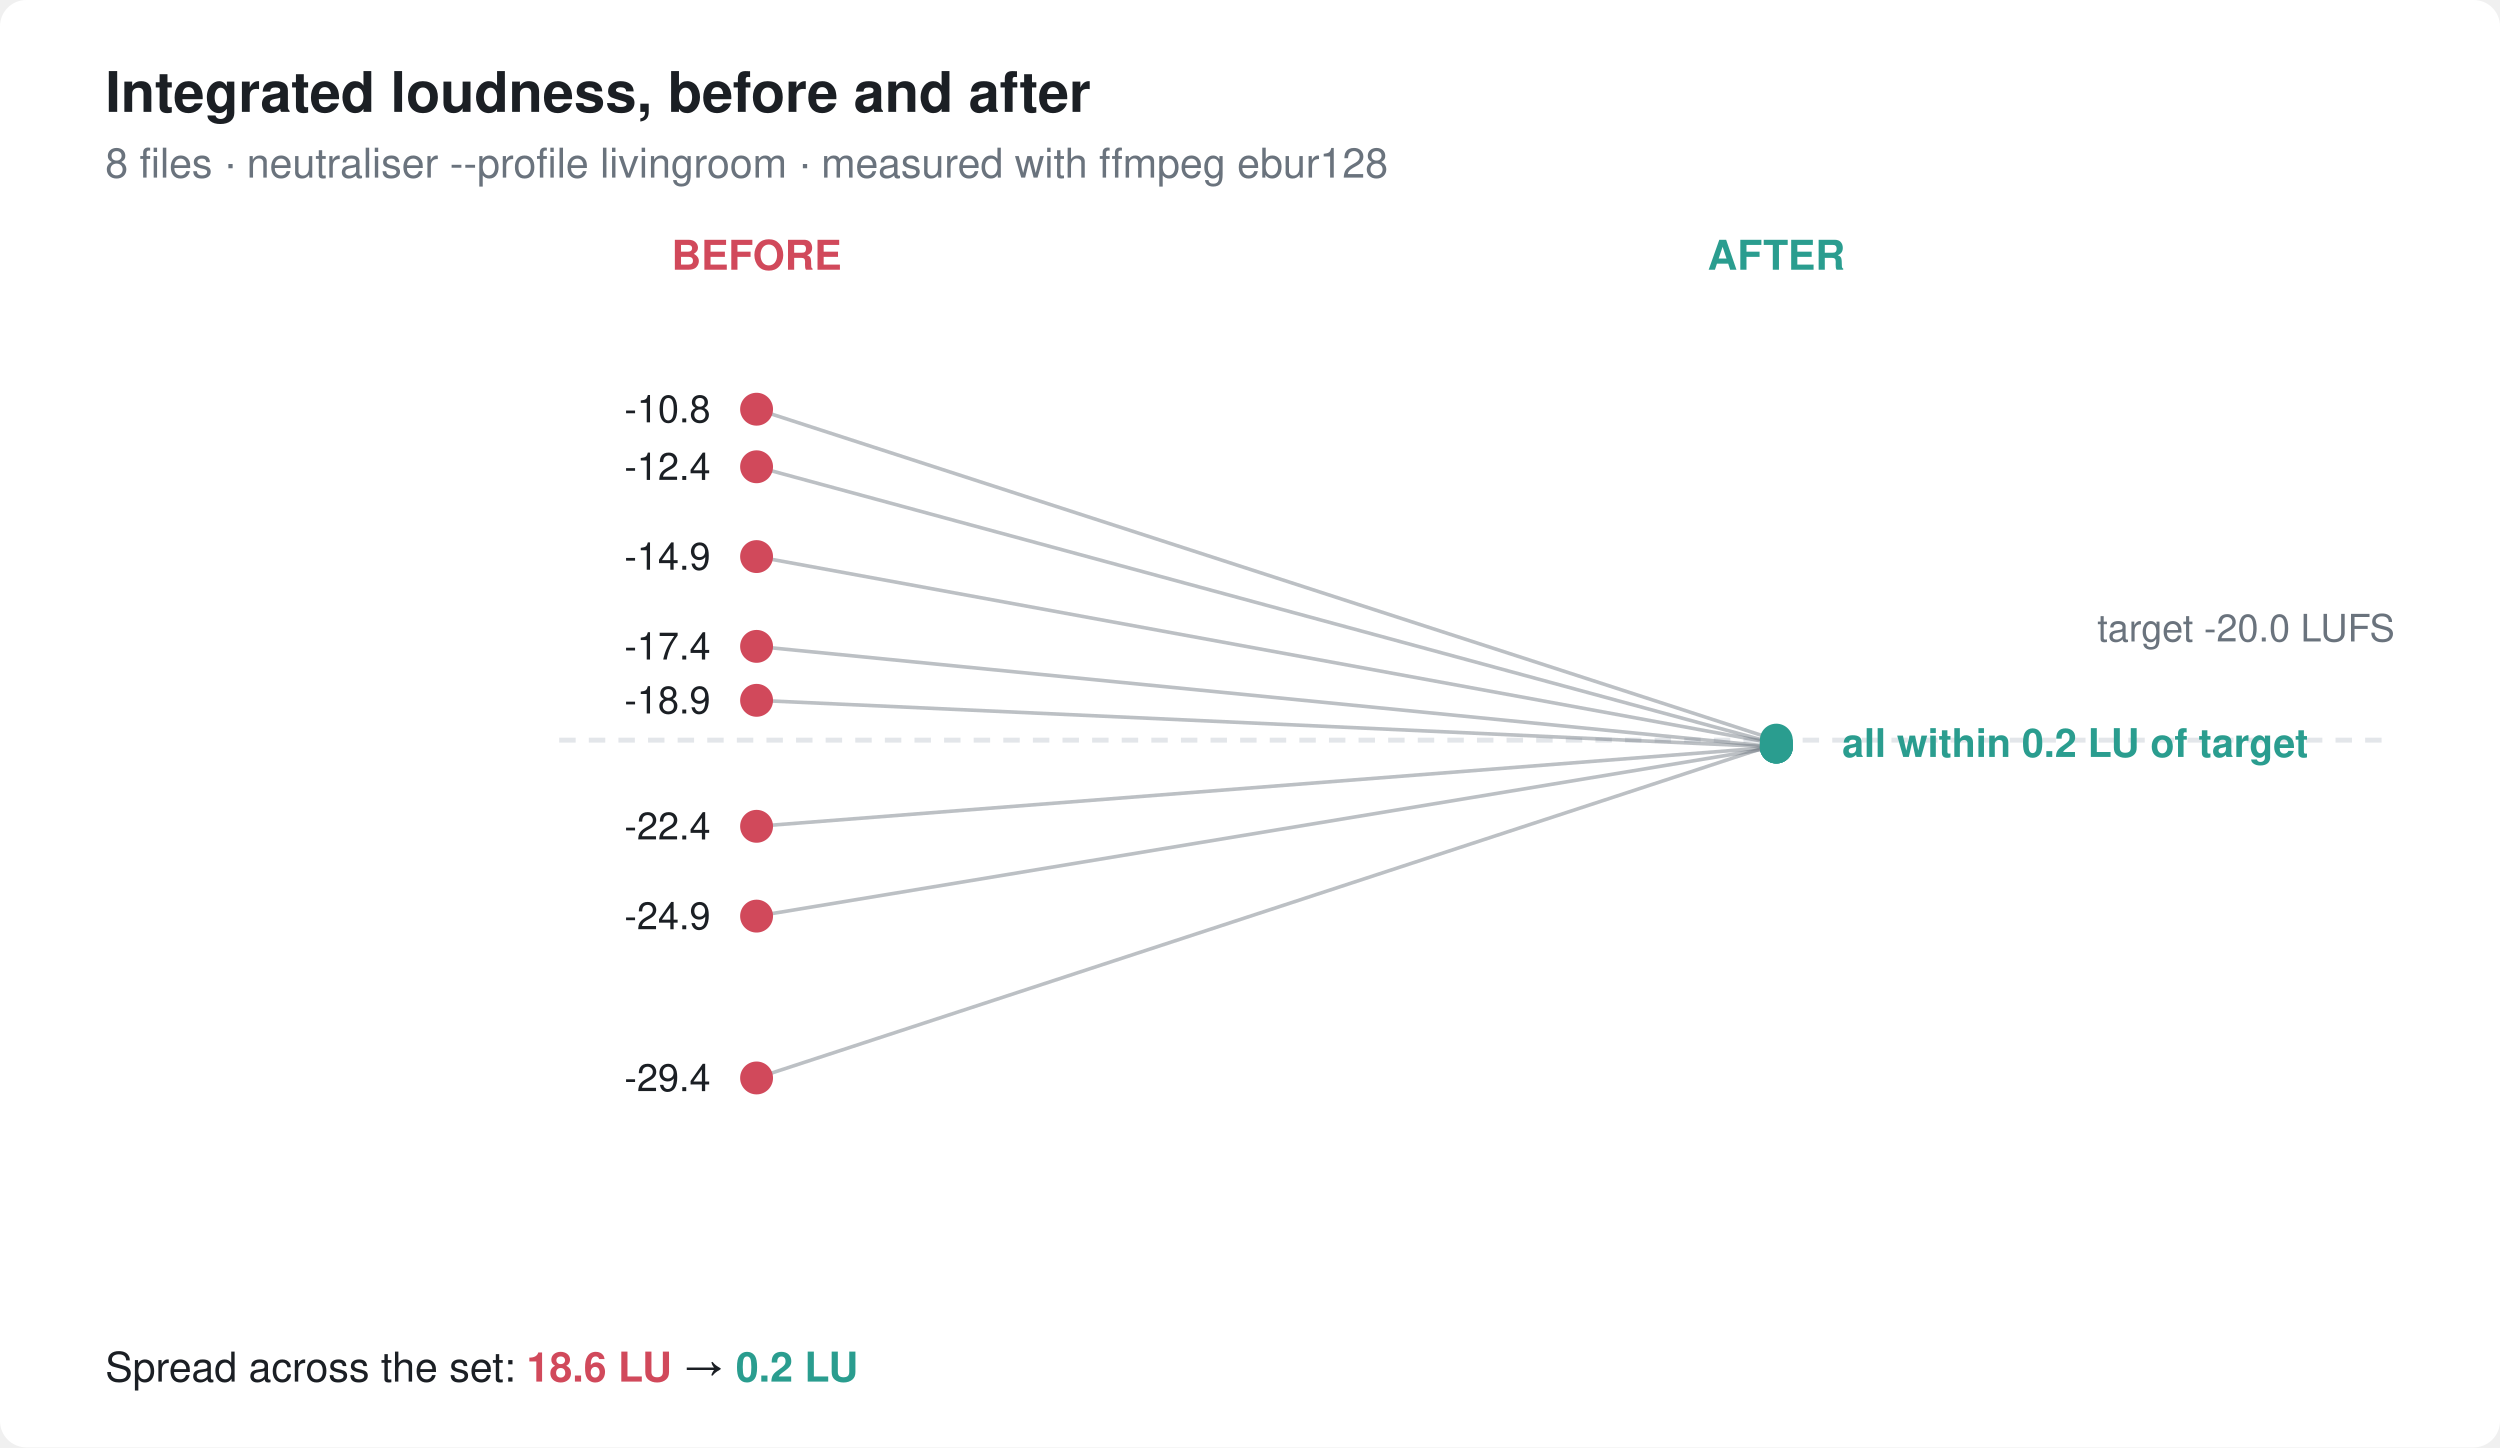
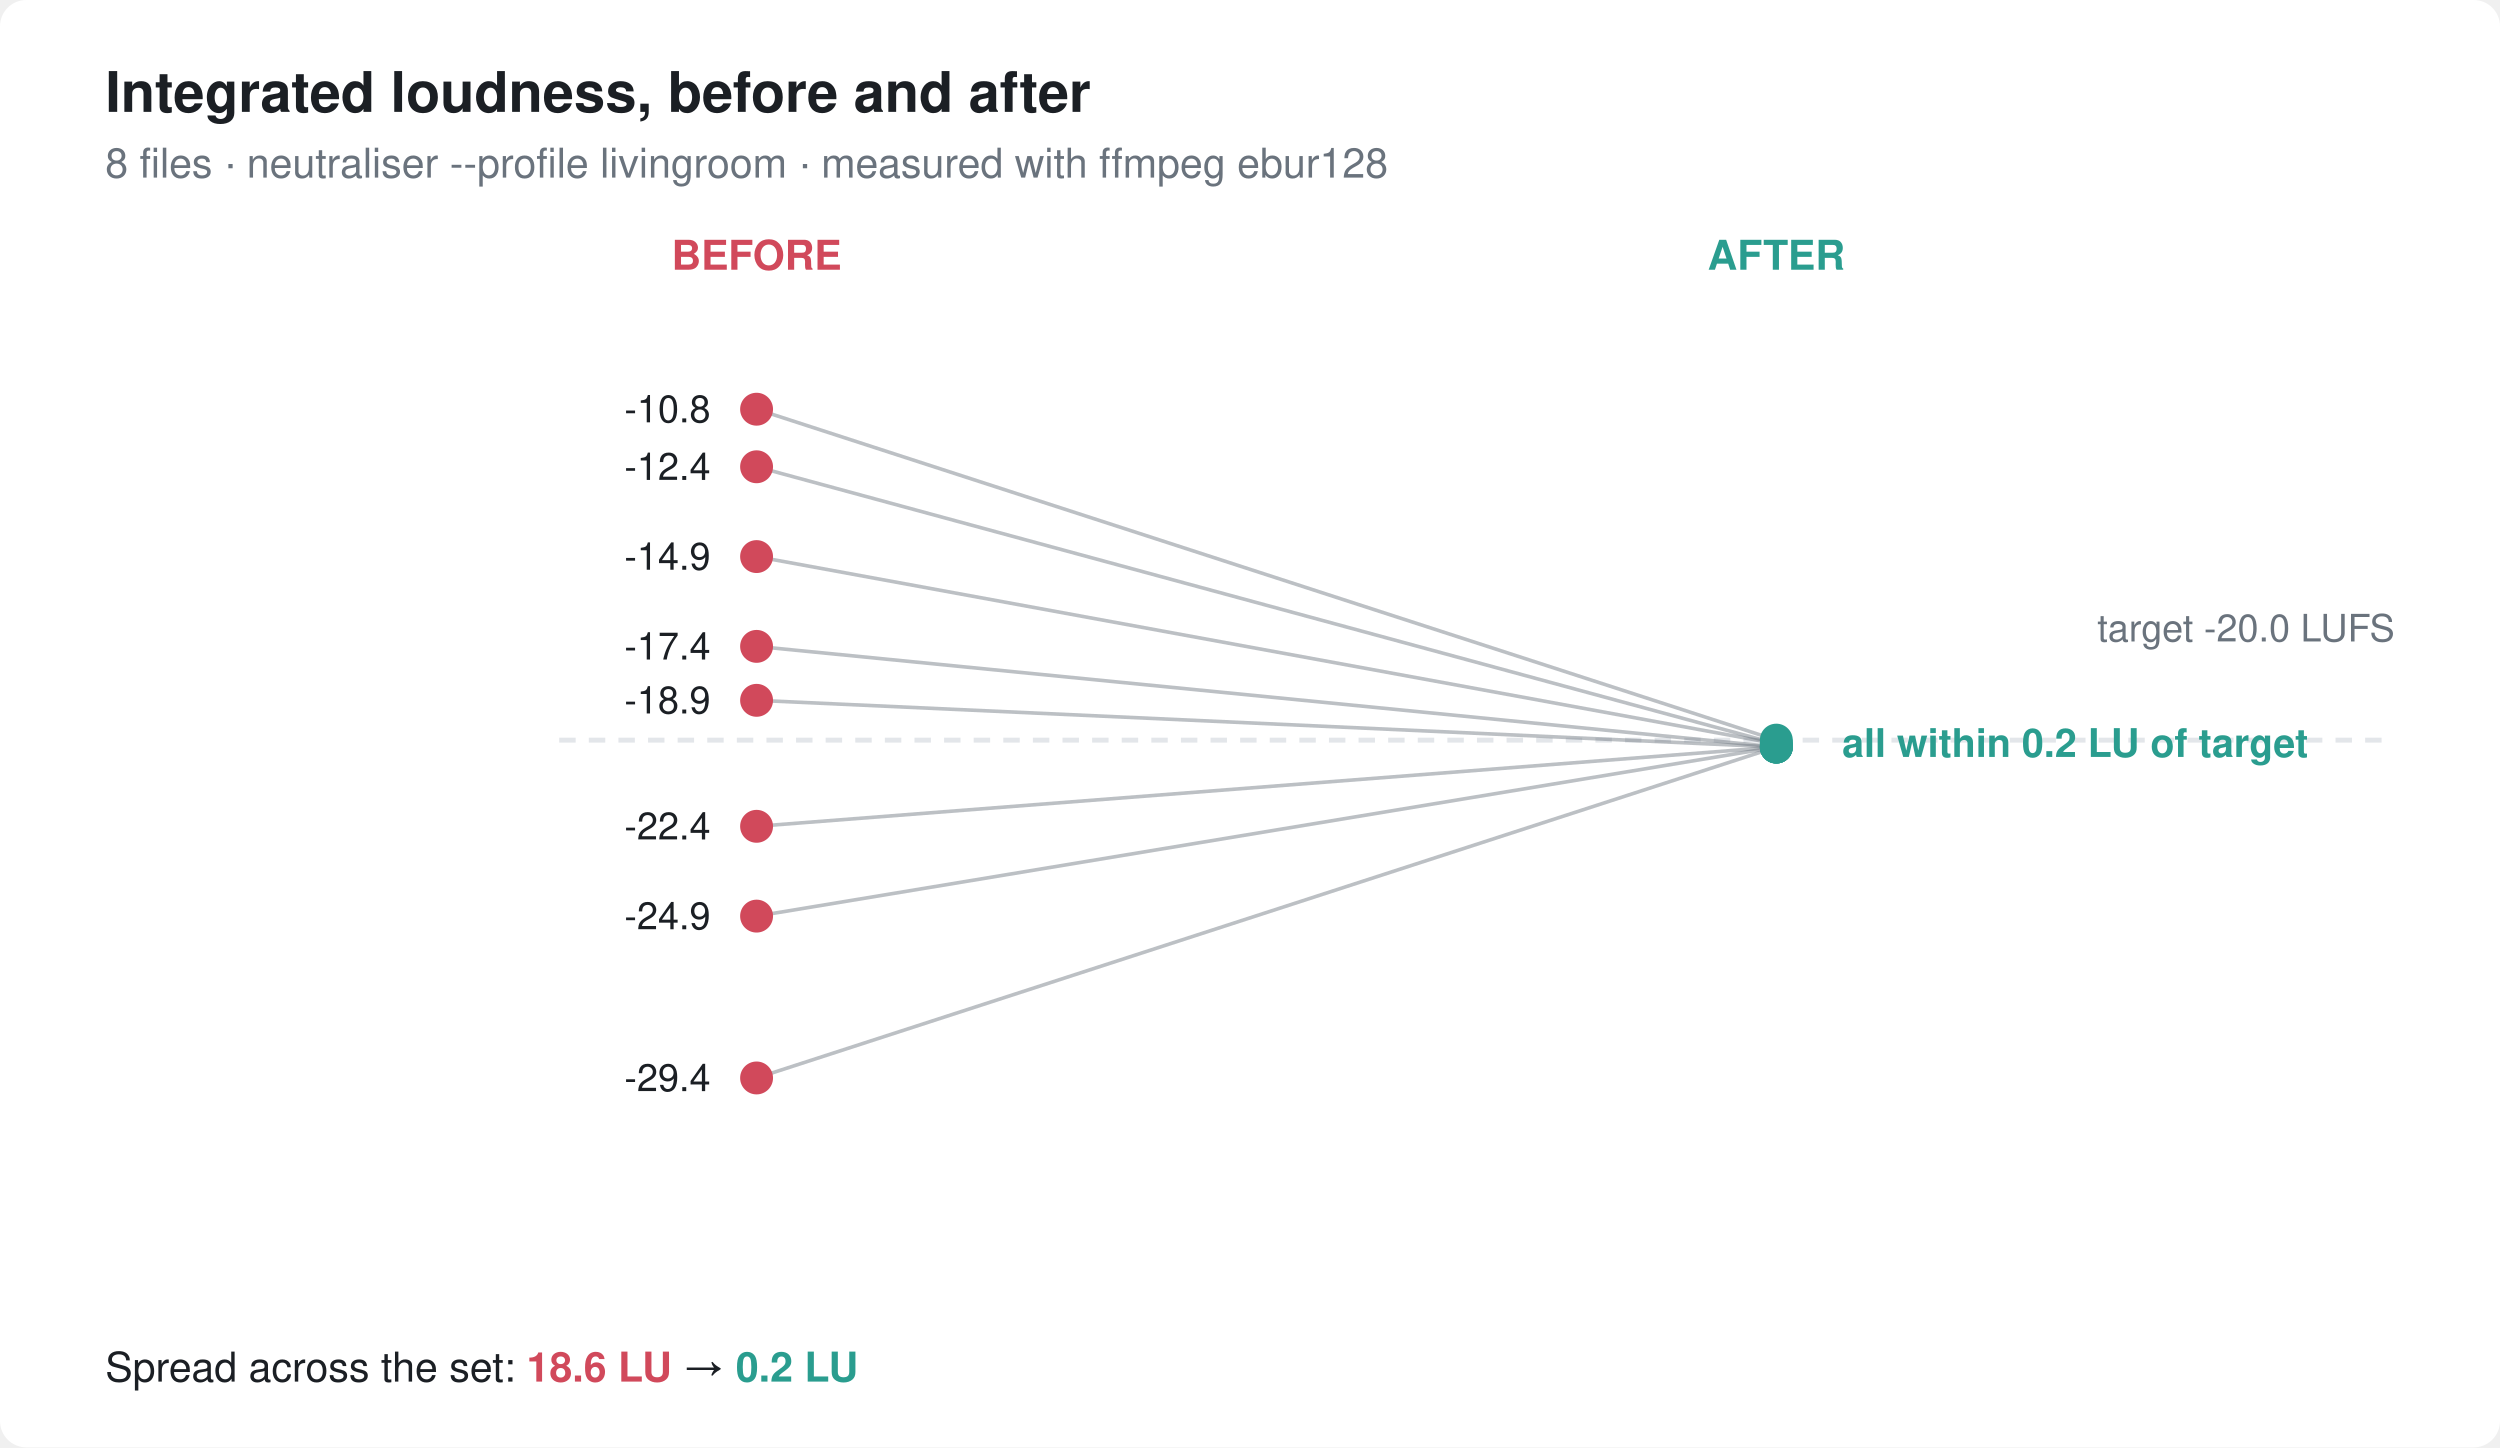
<svg xmlns="http://www.w3.org/2000/svg" width="760" height="440" viewBox="0 0 760 440" font-family="-apple-system,BlinkMacSystemFont,Segoe UI,Helvetica,Arial,sans-serif">
  <rect width="760" height="440" rx="8" fill="#ffffff" />
  <text x="32" y="34" font-size="17" font-weight="600" fill="#1b1f24">Integrated loudness, before and after</text>
  <text x="32" y="54" font-size="12.5" fill="#6a737d">8 files · neutraliser --profile livingroom · measured with ffmpeg ebur128</text>
  <line x1="170" y1="225.0" x2="728" y2="225.0" stroke="#e3e6ea" stroke-width="1.5" stroke-dasharray="5 4" />
  <text x="728" y="195.0" font-size="11.5" fill="#6a737d" text-anchor="end">target -20.0 LUFS</text>
  <text x="230" y="82" font-size="12.5" font-weight="600" fill="#d1495b" text-anchor="middle">BEFORE</text>
  <text x="540" y="82" font-size="12.5" font-weight="600" fill="#2a9d8f" text-anchor="middle">AFTER</text>
-   <line x1="230" y1="327.7" x2="540" y2="226.1" stroke="#6a737d" stroke-width="1.1" opacity="0.45" />
+   <line x1="230" y1="327.7" x2="540" y2="227.1" stroke="#6a737d" stroke-width="1.1" opacity="0.45" />
  <circle cx="230" cy="327.7" r="5" fill="#d1495b" />
-   <circle cx="540" cy="226.1" r="5" fill="#2a9d8f" />
+   <circle cx="540" cy="227.1" r="5" fill="#2a9d8f" />
  <text x="216" y="331.7" font-size="11.5" fill="#1b1f24" text-anchor="end">-29.4</text>
  <line x1="230" y1="278.5" x2="540" y2="227.1" stroke="#6a737d" stroke-width="1.1" opacity="0.45" />
  <circle cx="230" cy="278.5" r="5" fill="#d1495b" />
  <circle cx="540" cy="227.1" r="5" fill="#2a9d8f" />
  <text x="216" y="282.5" font-size="11.5" fill="#1b1f24" text-anchor="end">-24.9</text>
  <line x1="230" y1="251.2" x2="540" y2="227.1" stroke="#6a737d" stroke-width="1.1" opacity="0.45" />
  <circle cx="230" cy="251.2" r="5" fill="#d1495b" />
  <circle cx="540" cy="227.1" r="5" fill="#2a9d8f" />
  <text x="216" y="255.2" font-size="11.5" fill="#1b1f24" text-anchor="end">-22.4</text>
  <line x1="230" y1="212.9" x2="540" y2="227.1" stroke="#6a737d" stroke-width="1.1" opacity="0.45" />
  <circle cx="230" cy="212.9" r="5" fill="#d1495b" />
  <circle cx="540" cy="227.1" r="5" fill="#2a9d8f" />
  <text x="216" y="216.9" font-size="11.5" fill="#1b1f24" text-anchor="end">-18.9</text>
  <line x1="230" y1="196.5" x2="540" y2="227.1" stroke="#6a737d" stroke-width="1.1" opacity="0.45" />
  <circle cx="230" cy="196.5" r="5" fill="#d1495b" />
  <circle cx="540" cy="227.1" r="5" fill="#2a9d8f" />
  <text x="216" y="200.5" font-size="11.5" fill="#1b1f24" text-anchor="end">-17.4</text>
  <line x1="230" y1="169.2" x2="540" y2="226.1" stroke="#6a737d" stroke-width="1.1" opacity="0.45" />
  <circle cx="230" cy="169.2" r="5" fill="#d1495b" />
  <circle cx="540" cy="226.1" r="5" fill="#2a9d8f" />
  <text x="216" y="173.2" font-size="11.5" fill="#1b1f24" text-anchor="end">-14.9</text>
  <line x1="230" y1="141.9" x2="540" y2="226.1" stroke="#6a737d" stroke-width="1.1" opacity="0.45" />
  <circle cx="230" cy="141.9" r="5" fill="#d1495b" />
  <circle cx="540" cy="226.1" r="5" fill="#2a9d8f" />
  <text x="216" y="145.9" font-size="11.5" fill="#1b1f24" text-anchor="end">-12.4</text>
  <line x1="230" y1="124.4" x2="540" y2="225.0" stroke="#6a737d" stroke-width="1.1" opacity="0.45" />
  <circle cx="230" cy="124.4" r="5" fill="#d1495b" />
  <circle cx="540" cy="225.0" r="5" fill="#2a9d8f" />
  <text x="216" y="128.4" font-size="11.5" fill="#1b1f24" text-anchor="end">-10.8</text>
  <text x="560" y="230.1" font-size="12" font-weight="600" fill="#2a9d8f">all within 0.2 LU of target</text>
  <text x="32" y="420" font-size="12.5" fill="#1b1f24">Spread across the set: <tspan fill="#d1495b" font-weight="600">18.6 LU</tspan> → <tspan fill="#2a9d8f" font-weight="600">0.2 LU</tspan>
  </text>
</svg>
